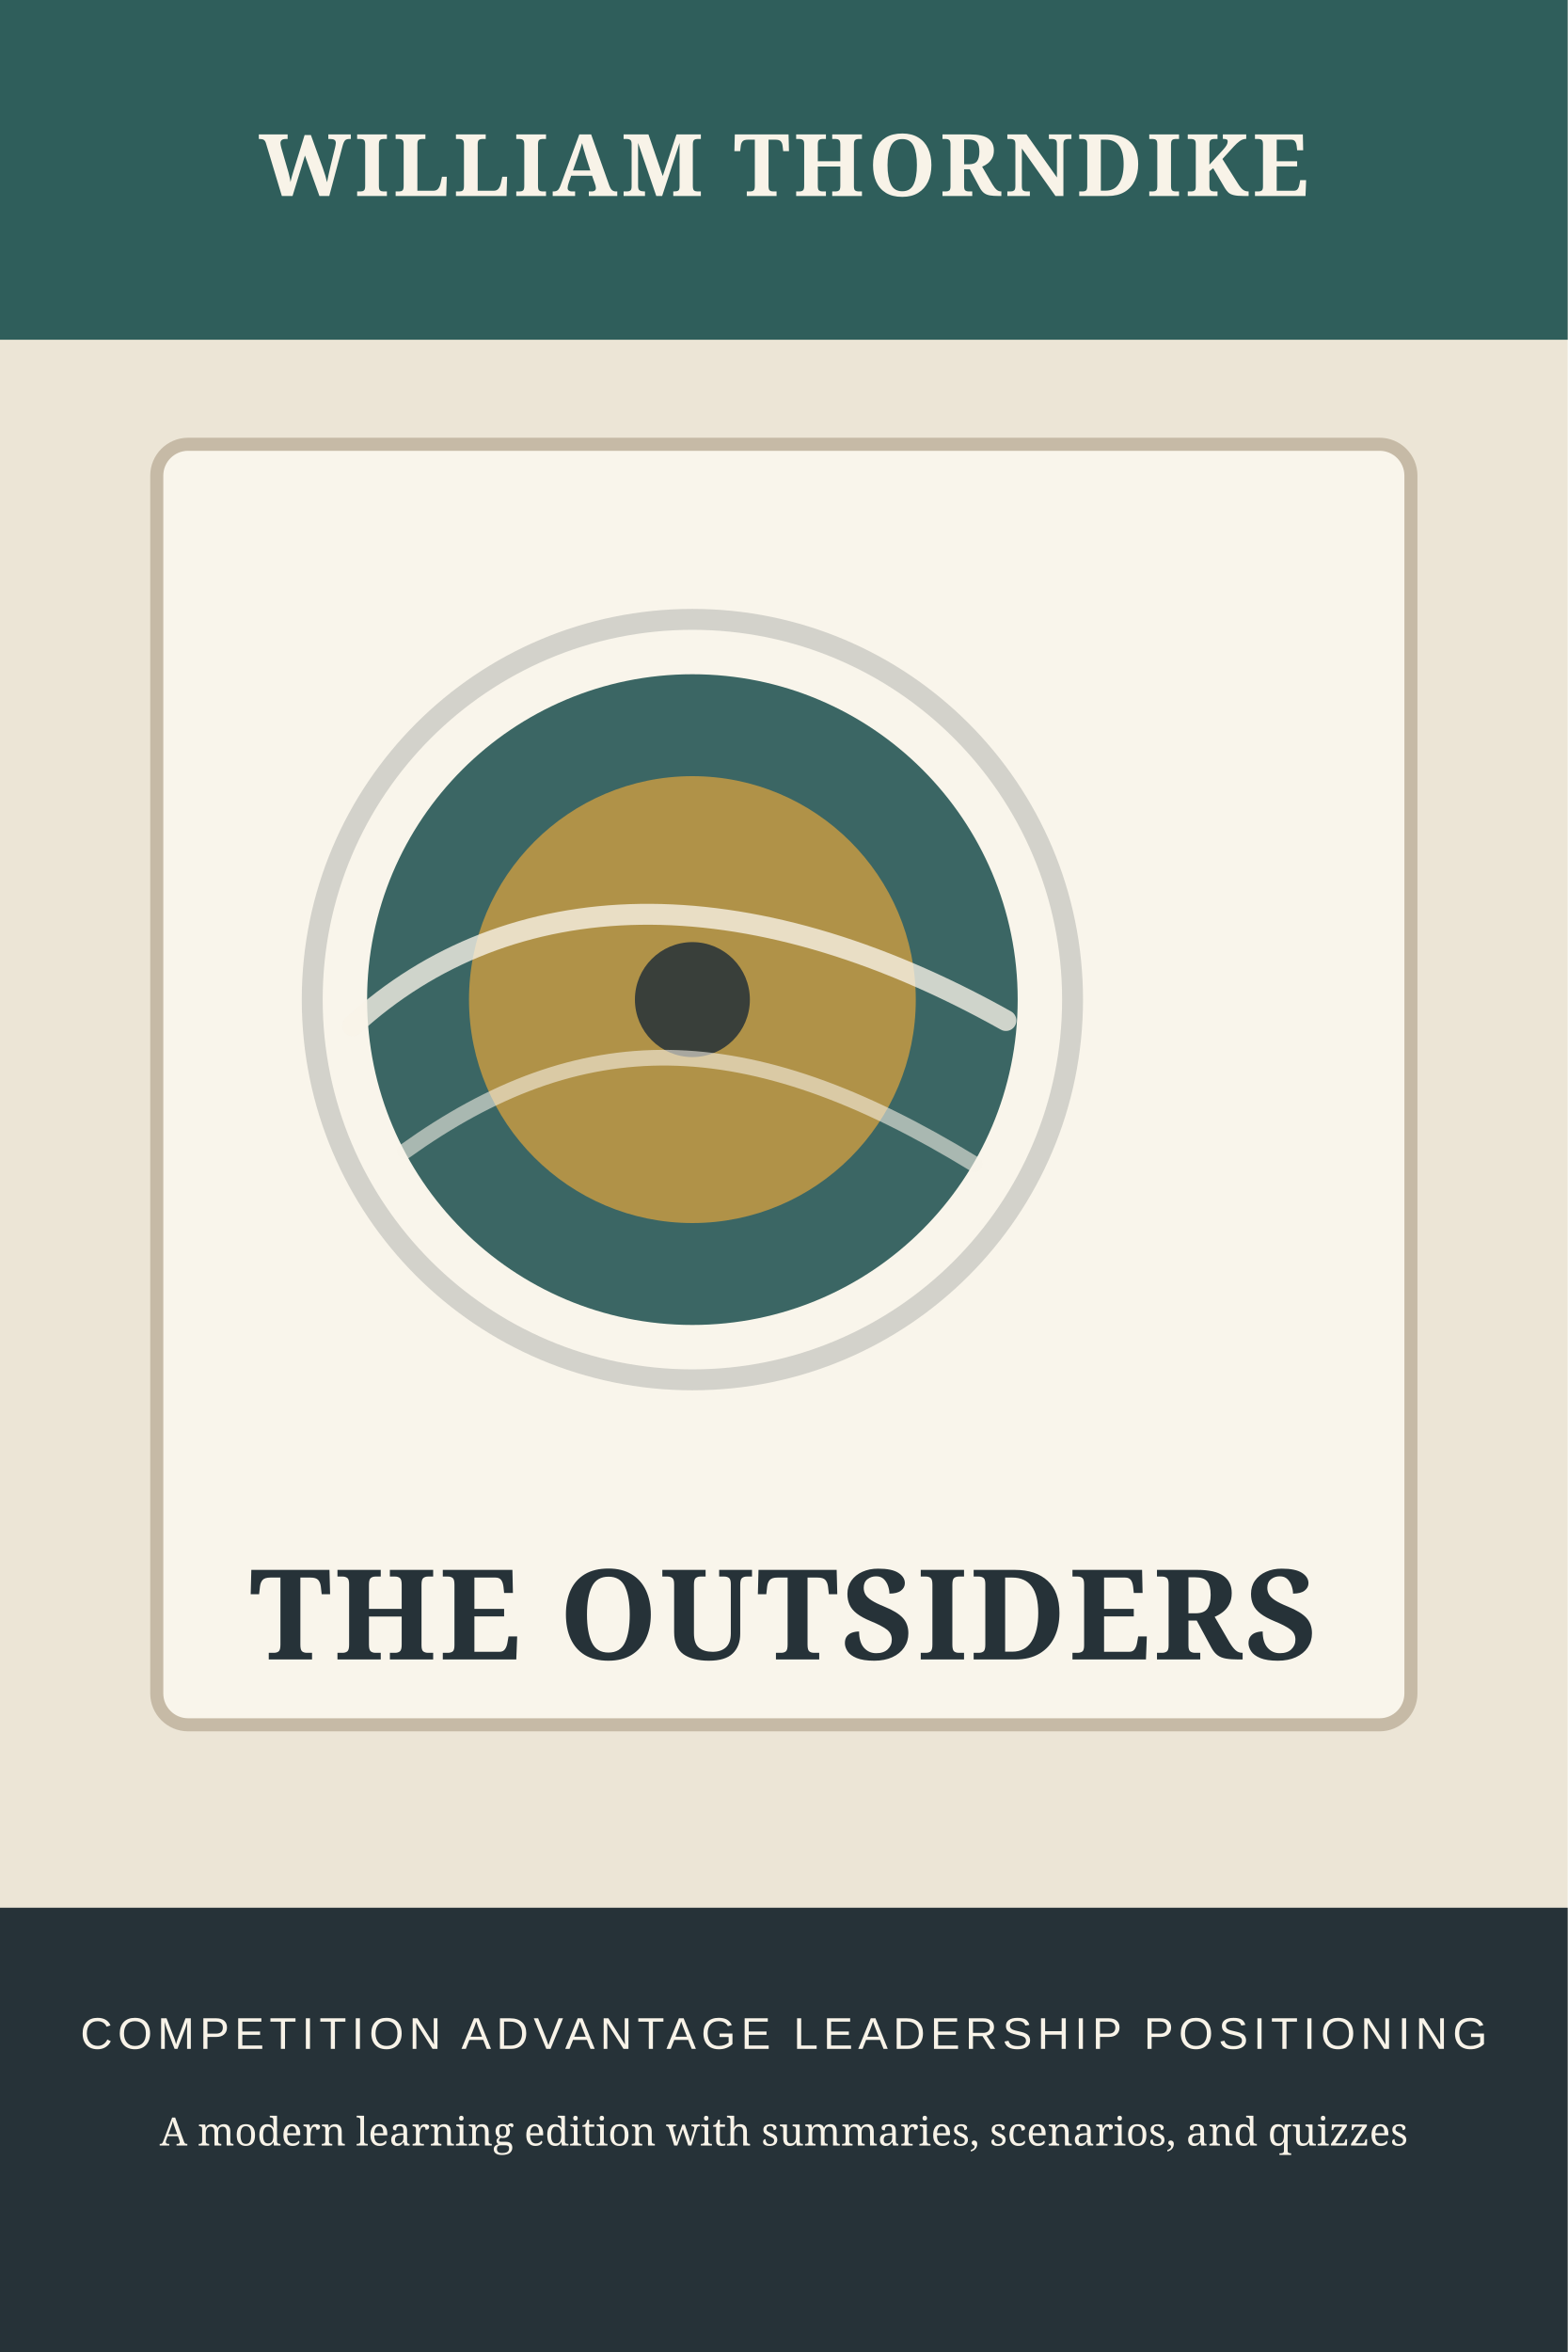
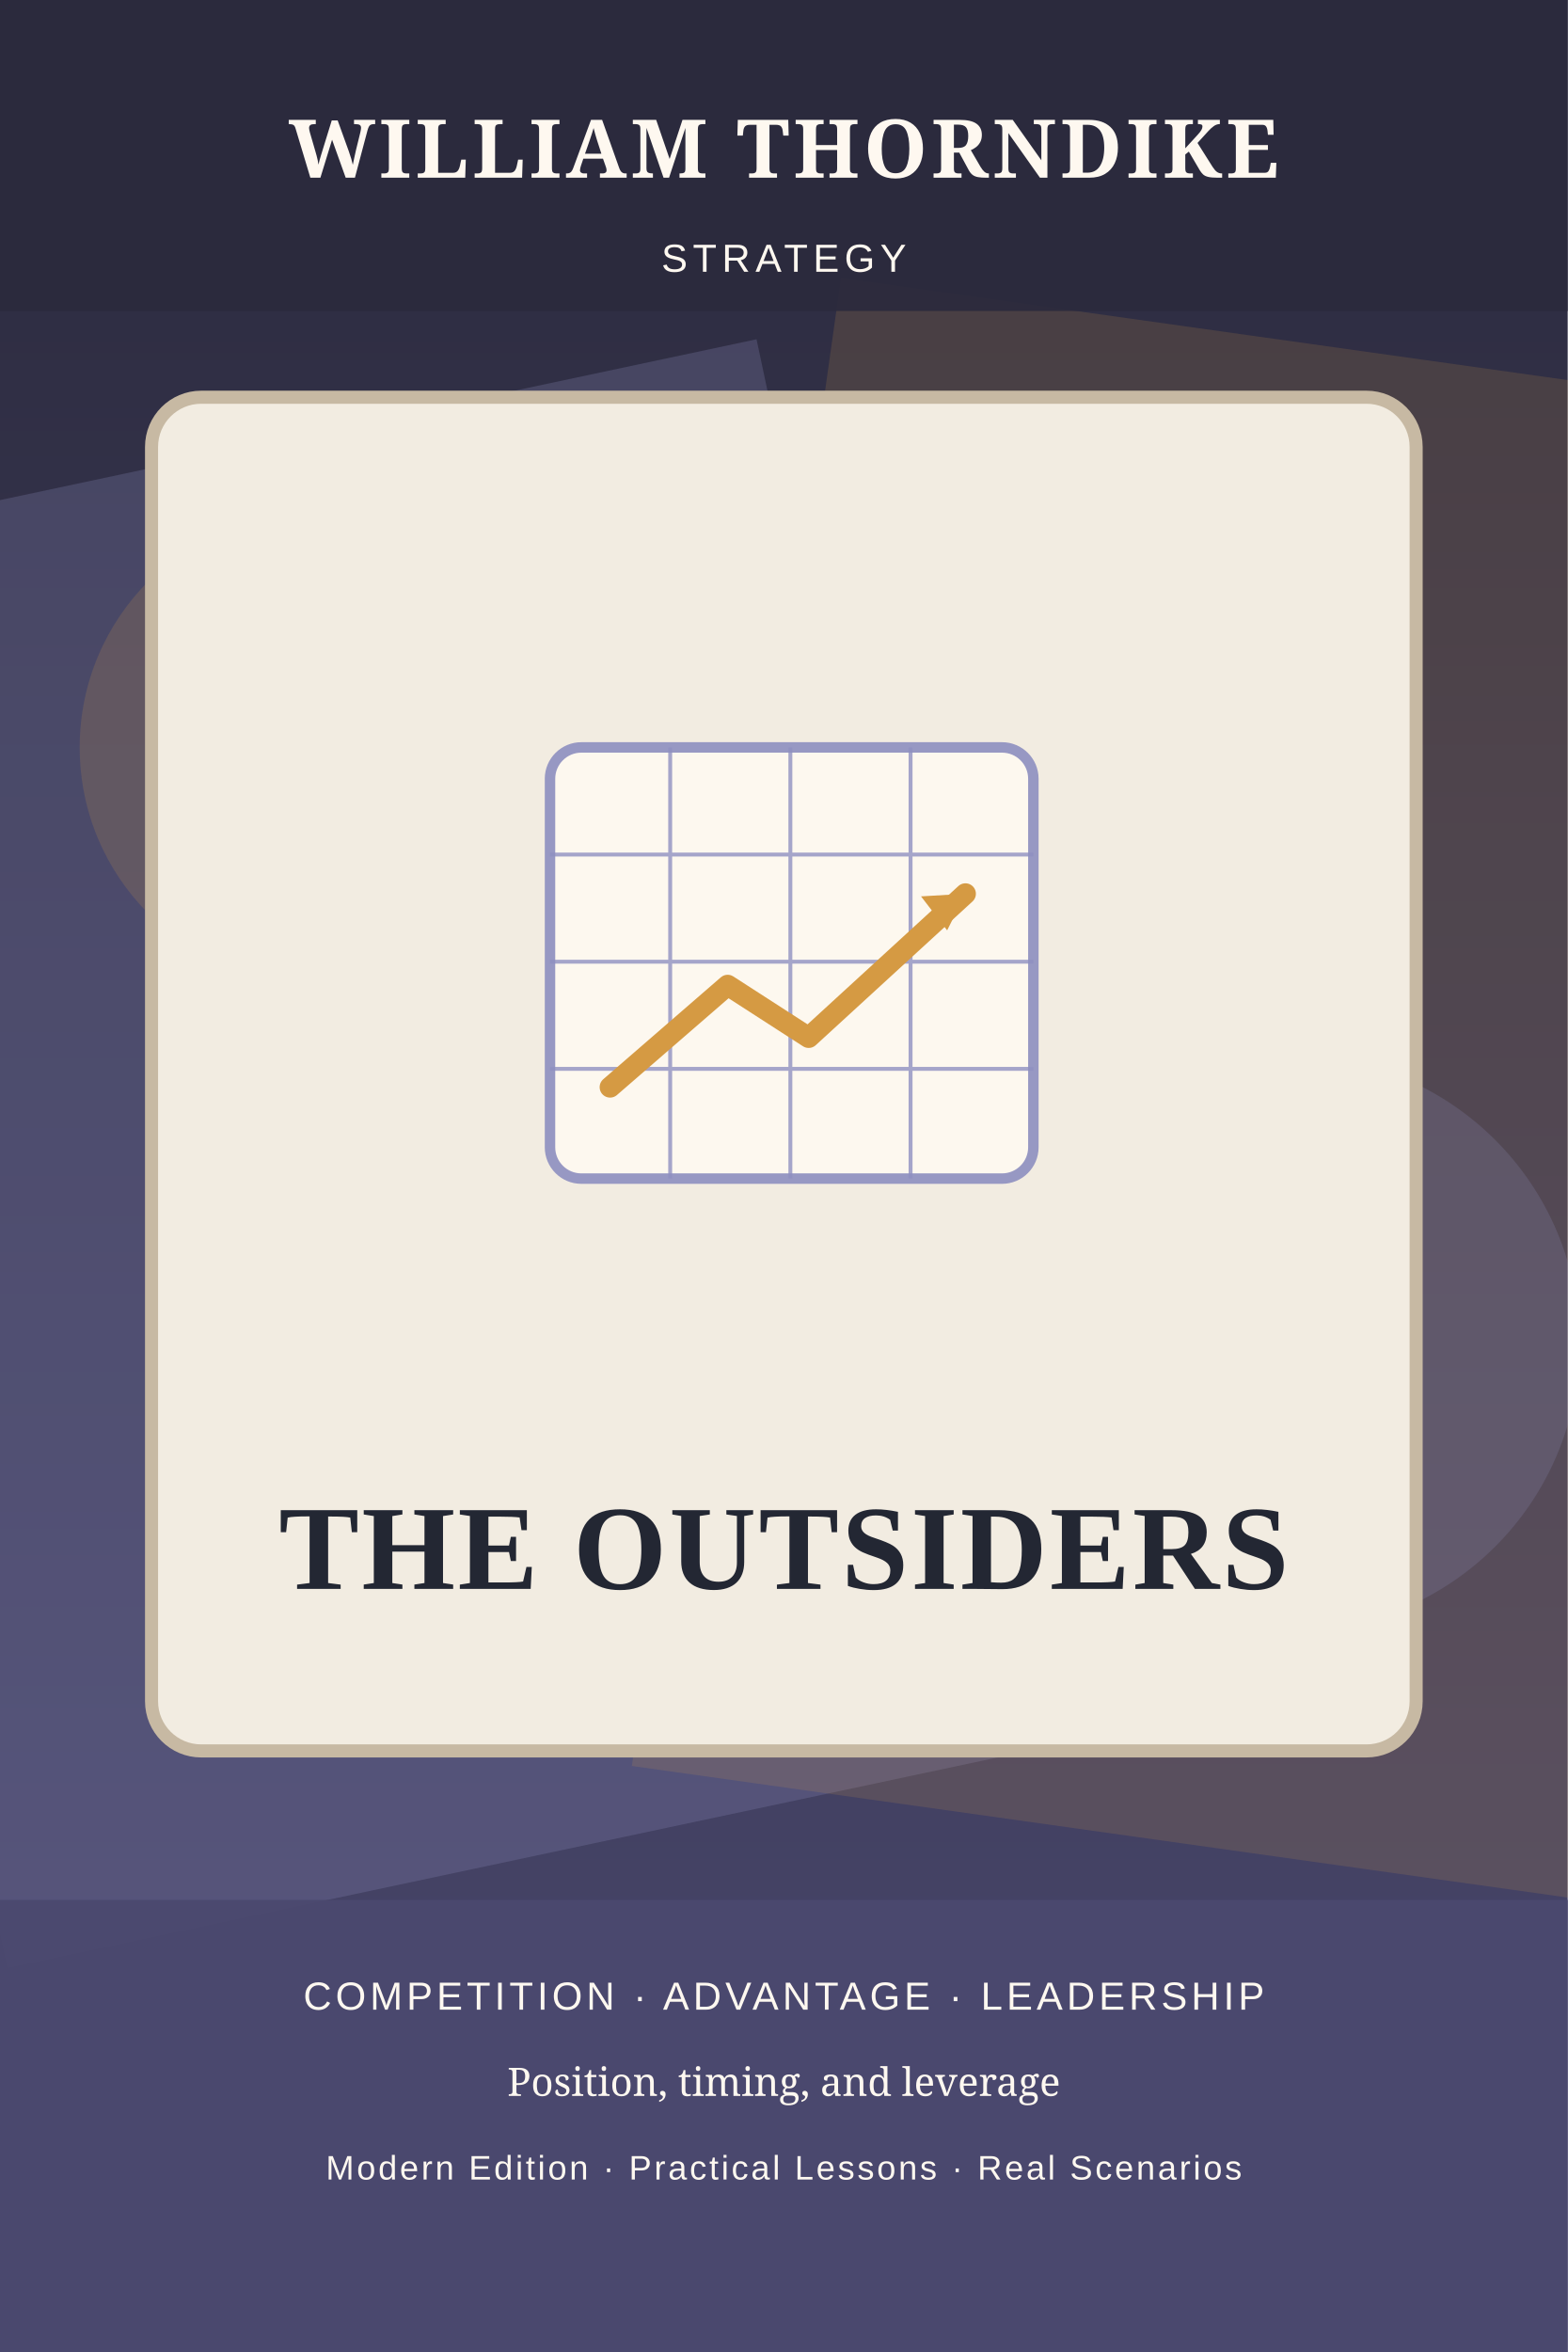
<svg xmlns="http://www.w3.org/2000/svg" width="1200" height="1800" viewBox="0 0 1200 1800" fill="none" role="img" aria-labelledby="title desc">
-   <rect width="1200" height="1800" fill="#ECE5D6" />
-   <rect width="1200" height="260" fill="#2F5E5B" />
-   <rect y="1460" width="1200" height="340" fill="#263238" />
-   <rect x="120" y="340" width="960" height="980" rx="24" fill="#F9F5EB" stroke="#C6BAA6" stroke-width="10" />
-   <circle cx="530" cy="765" r="249" fill="#2F5E5B" opacity="0.94" />
-   <circle cx="530" cy="765" r="171" fill="#D9A23E" opacity="0.74" />
-   <circle cx="530" cy="765" r="44" fill="#263238" opacity="0.86" />
-   <circle cx="530" cy="765" r="291" stroke="#263238" stroke-width="16" opacity="0.18" />
-   <path d="M270 785C390 675 570 669 770 781" stroke="#F8F3E8" stroke-width="16" stroke-linecap="round" opacity="0.78" />
-   <path d="M310 881C444 785 570 783 746 891" stroke="#F8F3E8" stroke-width="12" stroke-linecap="round" opacity="0.58" />
-   <text x="600" y="150" text-anchor="middle" fill="#F8F3E8" font-family="Georgia, serif" font-size="66" font-weight="700" letter-spacing="3">WILLIAM THORNDIKE</text>
-   <text x="600" y="1270" text-anchor="middle" fill="#263238" font-family="Georgia, serif" font-size="96" font-weight="700" letter-spacing="2">THE OUTSIDERS</text>
-   <text x="600" y="1568" text-anchor="middle" fill="#F8F3E8" font-family="Arial, sans-serif" font-size="34" letter-spacing="4">COMPETITION  ADVANTAGE  LEADERSHIP  POSITIONING</text>
-   <text x="600" y="1642" text-anchor="middle" fill="#F8F3E8" font-family="Georgia, serif" font-size="30">A modern learning edition with summaries, scenarios, and quizzes</text>
+   <defs>
+     <linearGradient id="g1497439850" x1="0" y1="0" x2="0" y2="1800" gradientUnits="userSpaceOnUse">
+       <stop offset="0%" stop-color="#2B2A3D" />
+       <stop offset="100%" stop-color="#4A486E" />
+     </linearGradient>
+   </defs>
+   <rect width="1200" height="1800" fill="url(#g1497439850)" />
+   <rect x="-120" y="310" width="820" height="1100" transform="rotate(-12 400 860)" fill="#8F90C0" opacity="0.24" />
+   <rect x="560" y="260" width="760" height="1150" transform="rotate(8 940 835)" fill="#D59A43" opacity="0.16" />
+   <circle cx="241" cy="572" r="180" fill="#D59A43" opacity="0.17" />
+   <circle cx="989" cy="1028" r="220" fill="#8F90C0" opacity="0.2" />
+   <rect x="116" y="304" width="968" height="1036" rx="38" fill="#F2ECE1" stroke="#C7B9A3" stroke-width="10" />
+   <g transform="translate(421 572)">
+     <rect x="0" y="0" width="370" height="330" rx="24" fill="#FEF8F0" opacity="0.92" stroke="#8F90C0" stroke-width="8" />
+     <g stroke="#8F90C0" stroke-width="3" opacity="0.8">
+       <line x1="92" y1="0" x2="92" y2="330" />
+       <line x1="184" y1="0" x2="184" y2="330" />
+       <line x1="276" y1="0" x2="276" y2="330" />
+       <line x1="0" y1="82" x2="370" y2="82" />
+       <line x1="0" y1="164" x2="370" y2="164" />
+       <line x1="0" y1="246" x2="370" y2="246" />
+     </g>
+     <path d="M46 260 L136 182 L198 222 L318 112" stroke="#D59A43" stroke-width="16" stroke-linecap="round" stroke-linejoin="round" />
+     <polygon points="318,112 284,114 304,140" fill="#D59A43" />
+   </g>
+   <rect x="0" y="0" width="1200" height="238" fill="#2B2A3D" opacity="0.93" />
+   <rect x="0" y="1454" width="1200" height="346" fill="#4A486E" opacity="0.95" />
+   <text x="600" y="136" text-anchor="middle" fill="#FEF8F0" font-family="Georgia, serif" font-size="62" font-weight="700" letter-spacing="3">WILLIAM THORNDIKE</text>
+   <text x="600" y="208" text-anchor="middle" fill="#FEF8F0" font-family="'Trebuchet MS', Arial, sans-serif" font-size="30" letter-spacing="4">STRATEGY</text>
+   <text x="600" y="1216" text-anchor="middle" fill="#232733" font-family="Georgia, 'Times New Roman', serif" font-size="92" font-weight="700" letter-spacing="2">THE OUTSIDERS</text>
+   <text x="600" y="1538" text-anchor="middle" fill="#FEF8F0" font-family="'Trebuchet MS', Arial, sans-serif" font-size="30" letter-spacing="3">COMPETITION  ·  ADVANTAGE  ·  LEADERSHIP</text>
+   <text x="600" y="1604" text-anchor="middle" fill="#FEF8F0" font-family="Georgia, serif" font-size="30">Position, timing, and leverage</text>
+   <text x="600" y="1668" text-anchor="middle" fill="#FEF8F0" font-family="'Trebuchet MS', Arial, sans-serif" font-size="26" letter-spacing="2">Modern Edition · Practical Lessons · Real Scenarios</text>
</svg>
